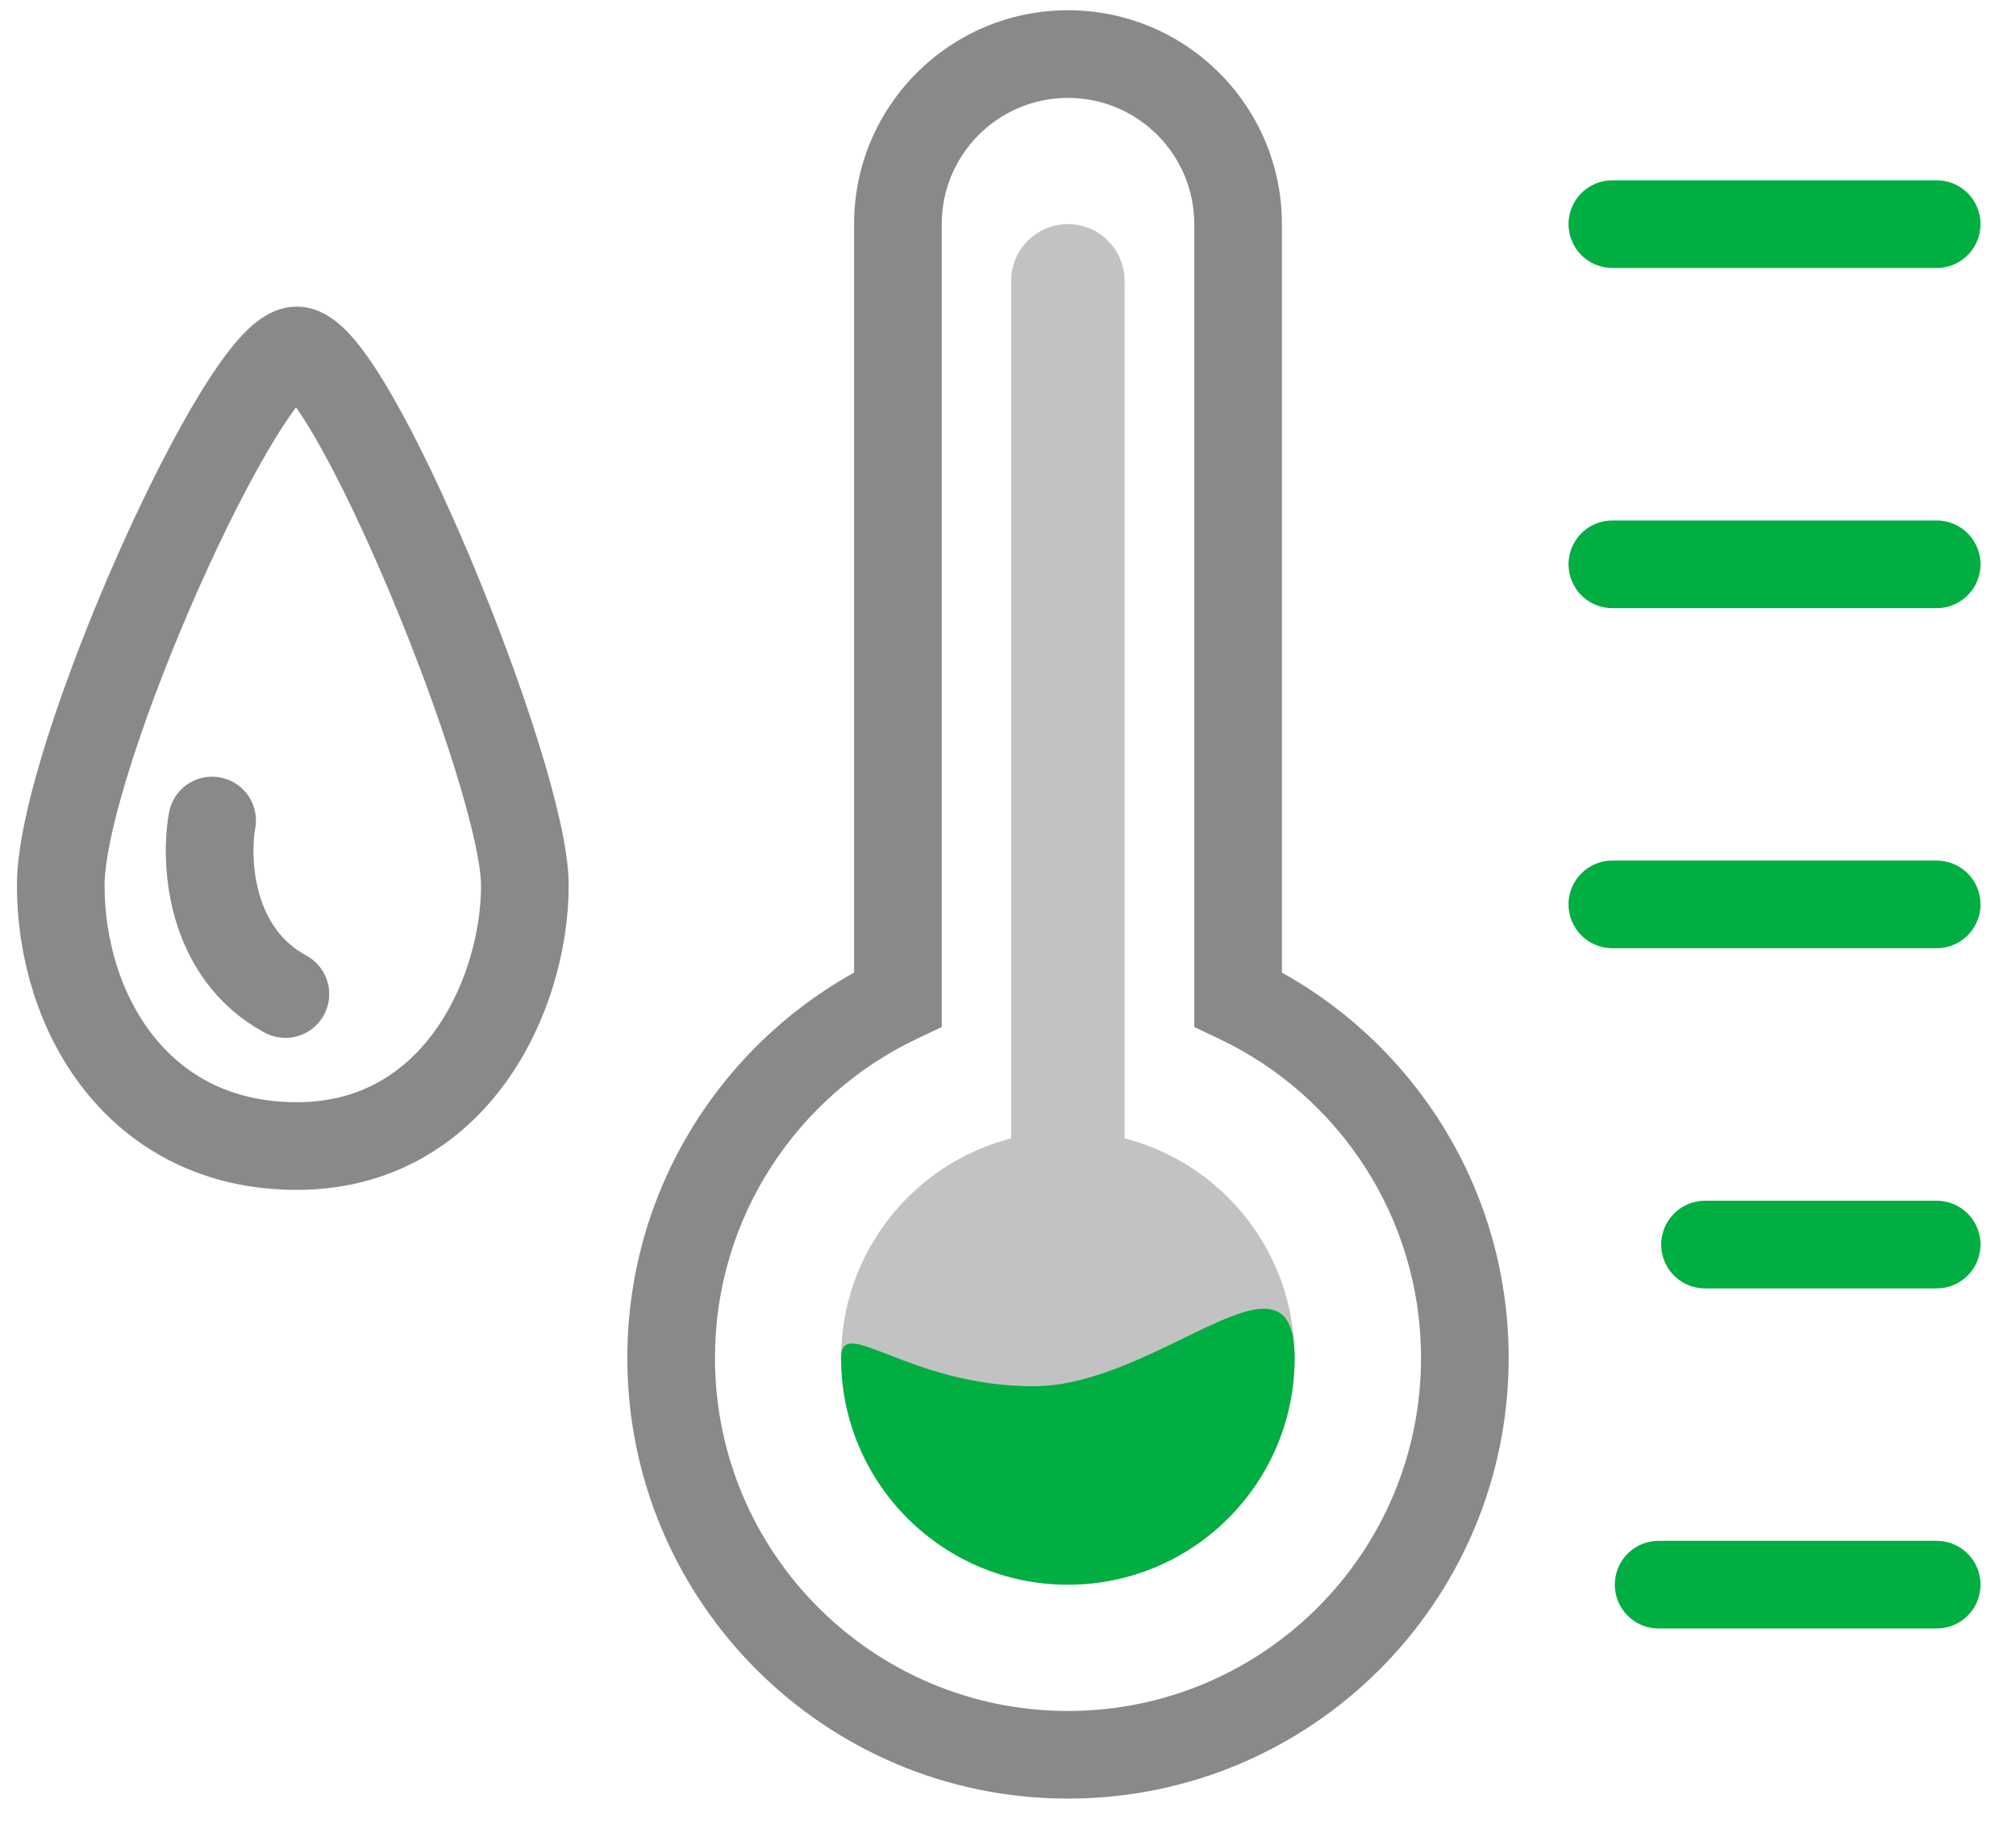
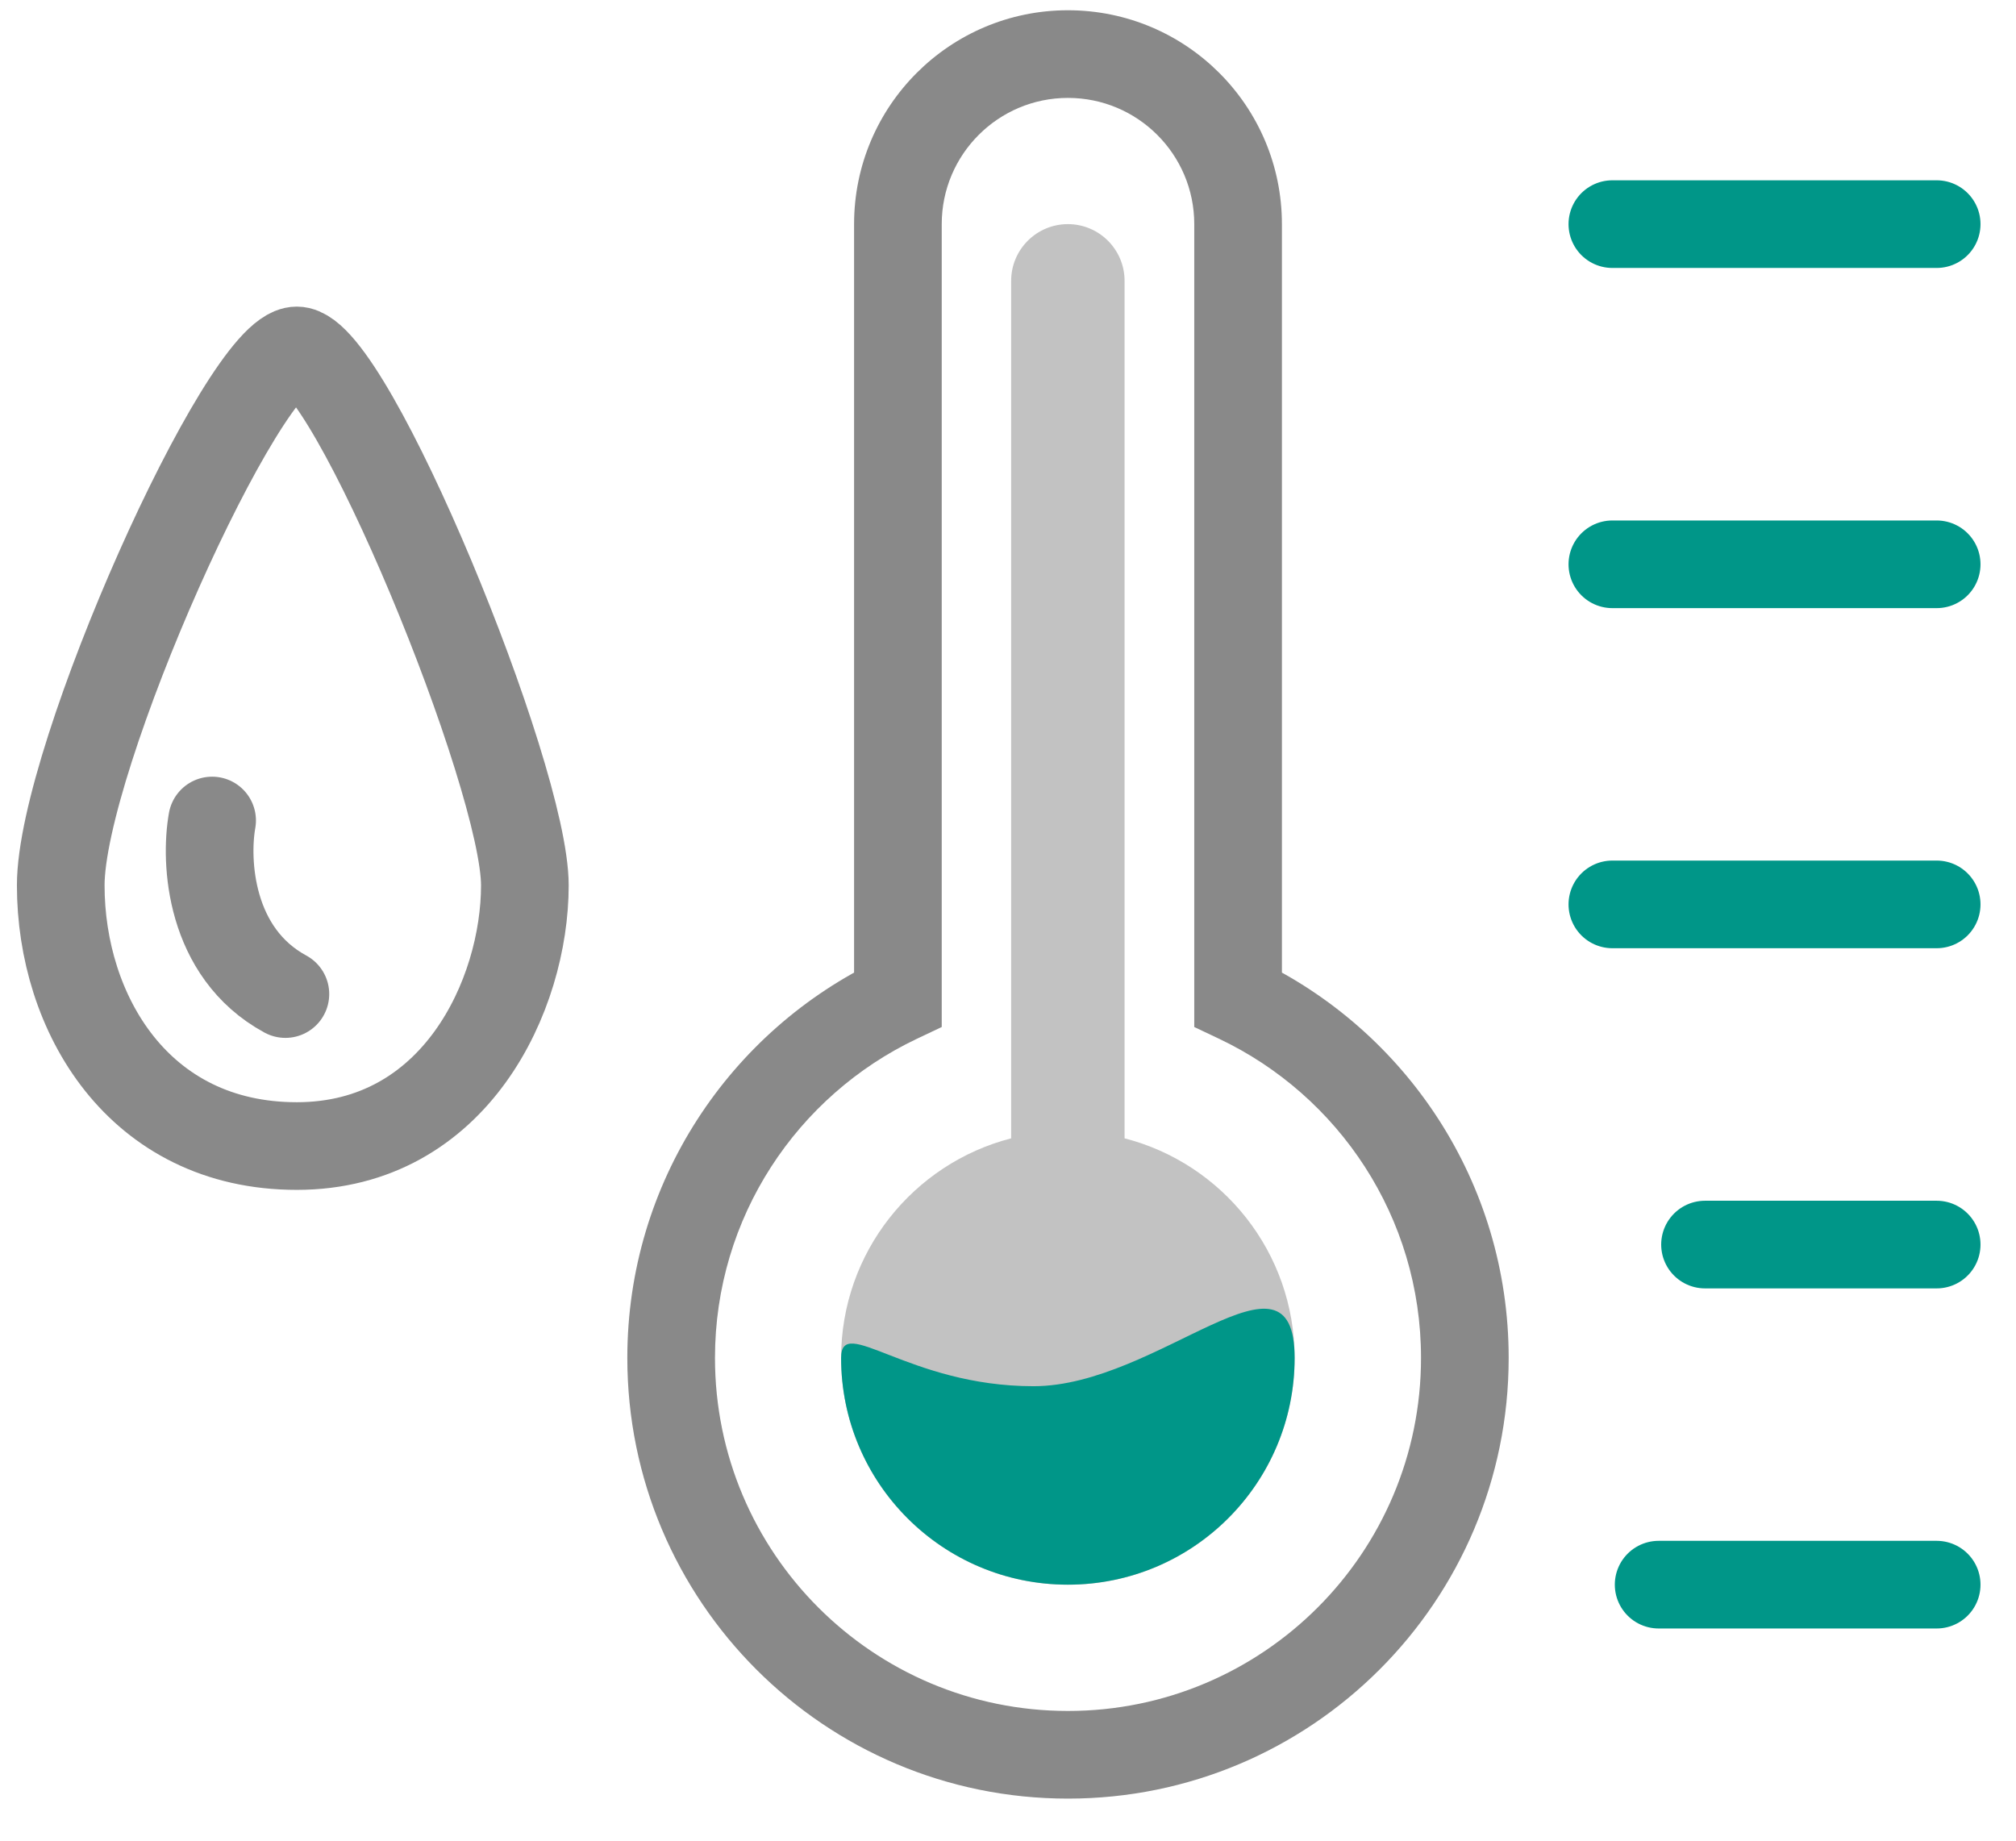
<svg xmlns="http://www.w3.org/2000/svg" width="23" height="21" viewBox="0 0 23 21" fill="none">
  <path d="M10.244 11.401L10.459 11.852L10.744 11.717V11.401H10.244ZM14.125 11.401H13.625V11.717L13.91 11.852L14.125 11.401ZM10.744 2.557C10.744 1.762 11.389 1.117 12.184 1.117V0.117C10.837 0.117 9.744 1.209 9.744 2.557H10.744ZM10.744 11.401V2.557H9.744V11.401H10.744ZM8.157 15.492C8.157 13.887 9.097 12.499 10.459 11.852L10.03 10.949C8.332 11.755 7.157 13.486 7.157 15.492H8.157ZM12.184 19.52C9.96 19.52 8.157 17.717 8.157 15.492H7.157C7.157 18.269 9.408 20.52 12.184 20.52V19.52ZM16.212 15.492C16.212 17.717 14.409 19.52 12.184 19.52V20.52C14.961 20.52 17.212 18.269 17.212 15.492H16.212ZM13.91 11.852C15.272 12.499 16.212 13.886 16.212 15.492H17.212C17.212 13.486 16.037 11.755 14.339 10.949L13.91 11.852ZM13.625 2.557V11.401H14.625V2.557H13.625ZM12.184 1.117C12.98 1.117 13.625 1.762 13.625 2.557H14.625C14.625 1.209 13.532 0.117 12.184 0.117V1.117Z" fill="#898989" />
  <path d="M0.693 10.101C0.693 8.646 2.781 3.998 3.386 3.998C3.991 3.998 5.988 8.854 5.988 10.101C5.988 11.349 5.194 13.075 3.386 13.075C1.578 13.075 0.693 11.556 0.693 10.101Z" stroke="#898989" />
  <path d="M2.42 9.361C2.337 9.825 2.387 10.87 3.256 11.341" stroke="#898989" stroke-linecap="round" />
  <path fill-rule="evenodd" clip-rule="evenodd" d="M11.536 12.987L11.536 3.204C11.536 2.847 11.826 2.557 12.183 2.557C12.54 2.557 12.83 2.847 12.83 3.204L12.83 12.987C13.946 13.274 14.77 14.287 14.77 15.493C14.77 16.922 13.612 18.08 12.183 18.08C10.754 18.08 9.596 16.922 9.596 15.493C9.596 14.287 10.421 13.274 11.536 12.987Z" fill="#C2C2C2" />
-   <path d="M14.77 15.492C14.77 16.921 13.612 18.079 12.183 18.079C10.754 18.079 9.596 16.921 9.596 15.492C9.596 14.986 10.362 15.815 11.791 15.815C13.22 15.815 14.77 14.063 14.77 15.492Z" fill="#00AE42" />
-   <path d="M22.095 18.079H18.923" stroke="#00AE42" stroke-linecap="round" />
-   <path d="M22.095 14.199H19.452" stroke="#00AE42" stroke-linecap="round" />
-   <path d="M22.095 10.318L18.395 10.318" stroke="#00AE42" stroke-linecap="round" />
-   <path d="M22.095 6.438L18.395 6.438" stroke="#00AE42" stroke-linecap="round" />
-   <path d="M22.095 2.557H18.395" stroke="#00AE42" stroke-linecap="round" />
+   <path d="M14.77 15.492C14.77 16.921 13.612 18.079 12.183 18.079C10.754 18.079 9.596 16.921 9.596 15.492C9.596 14.986 10.362 15.815 11.791 15.815C13.22 15.815 14.77 14.063 14.77 15.492Z" fill="#009688" />
+   <path d="M22.095 18.079H18.923" stroke="#009688" stroke-linecap="round" />
+   <path d="M22.095 14.199H19.452" stroke="#009688" stroke-linecap="round" />
+   <path d="M22.095 10.318L18.395 10.318" stroke="#009688" stroke-linecap="round" />
+   <path d="M22.095 6.438L18.395 6.438" stroke="#009688" stroke-linecap="round" />
+   <path d="M22.095 2.557H18.395" stroke="#009688" stroke-linecap="round" />
</svg>
